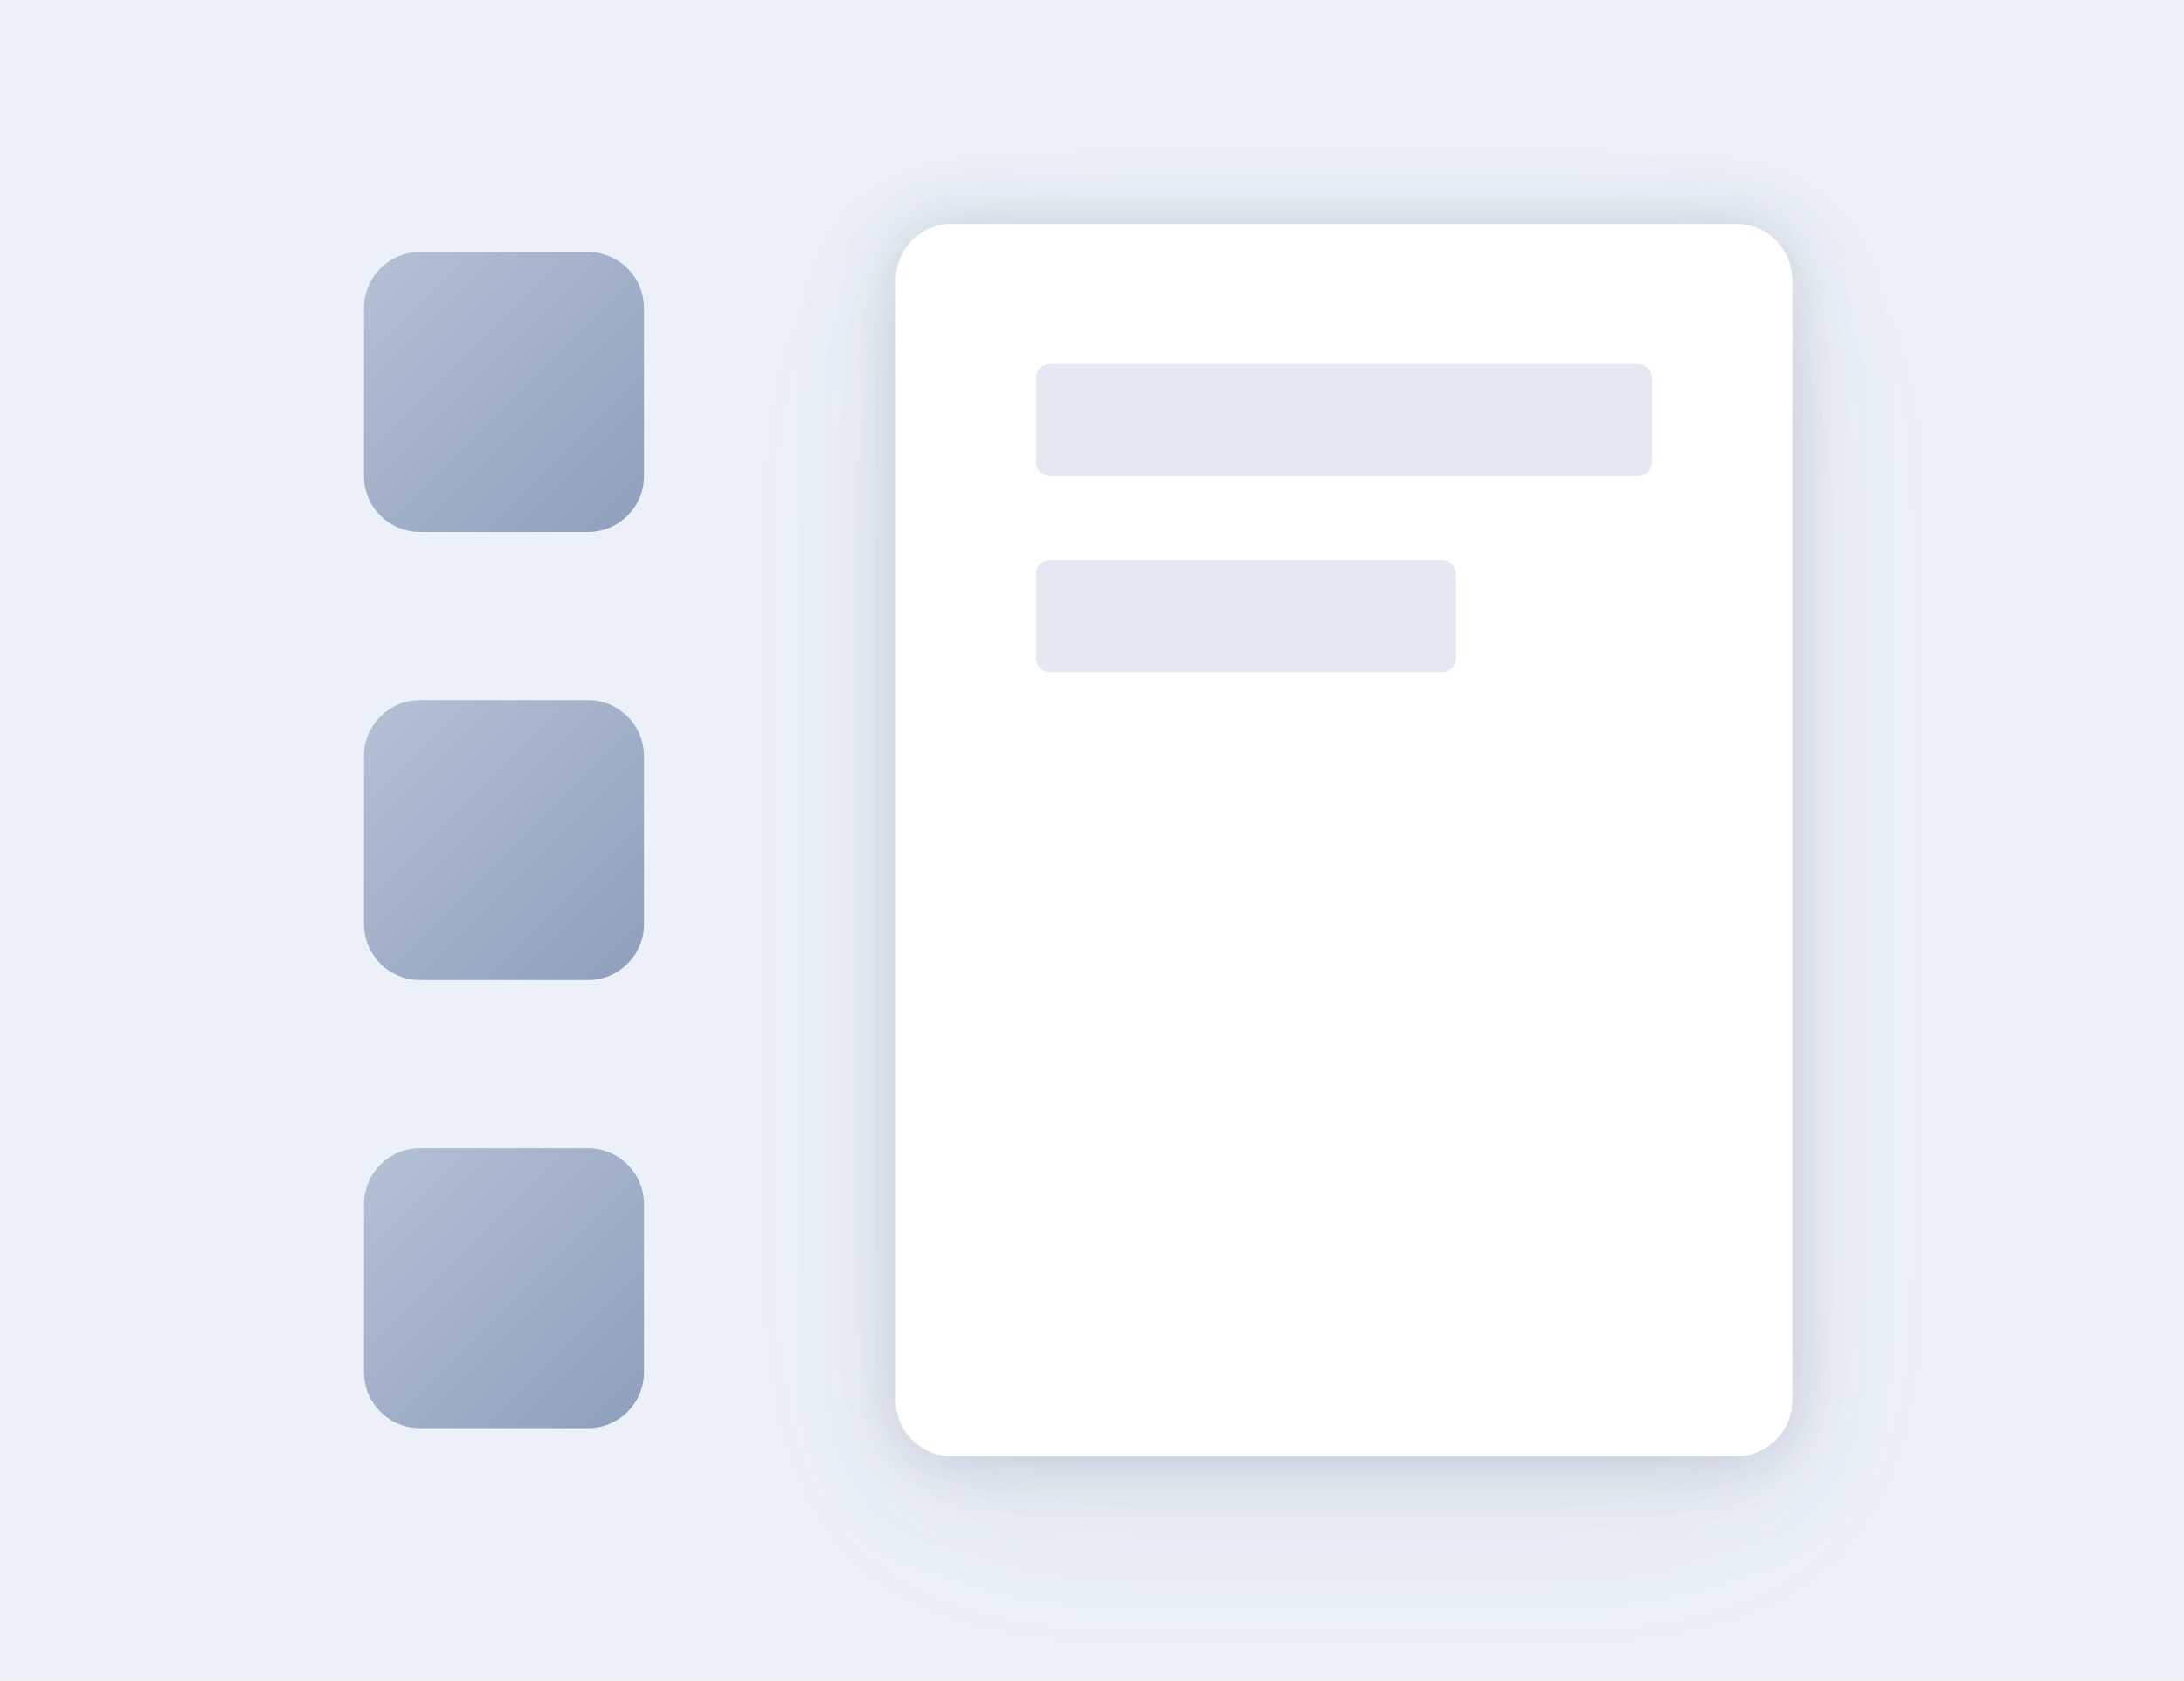
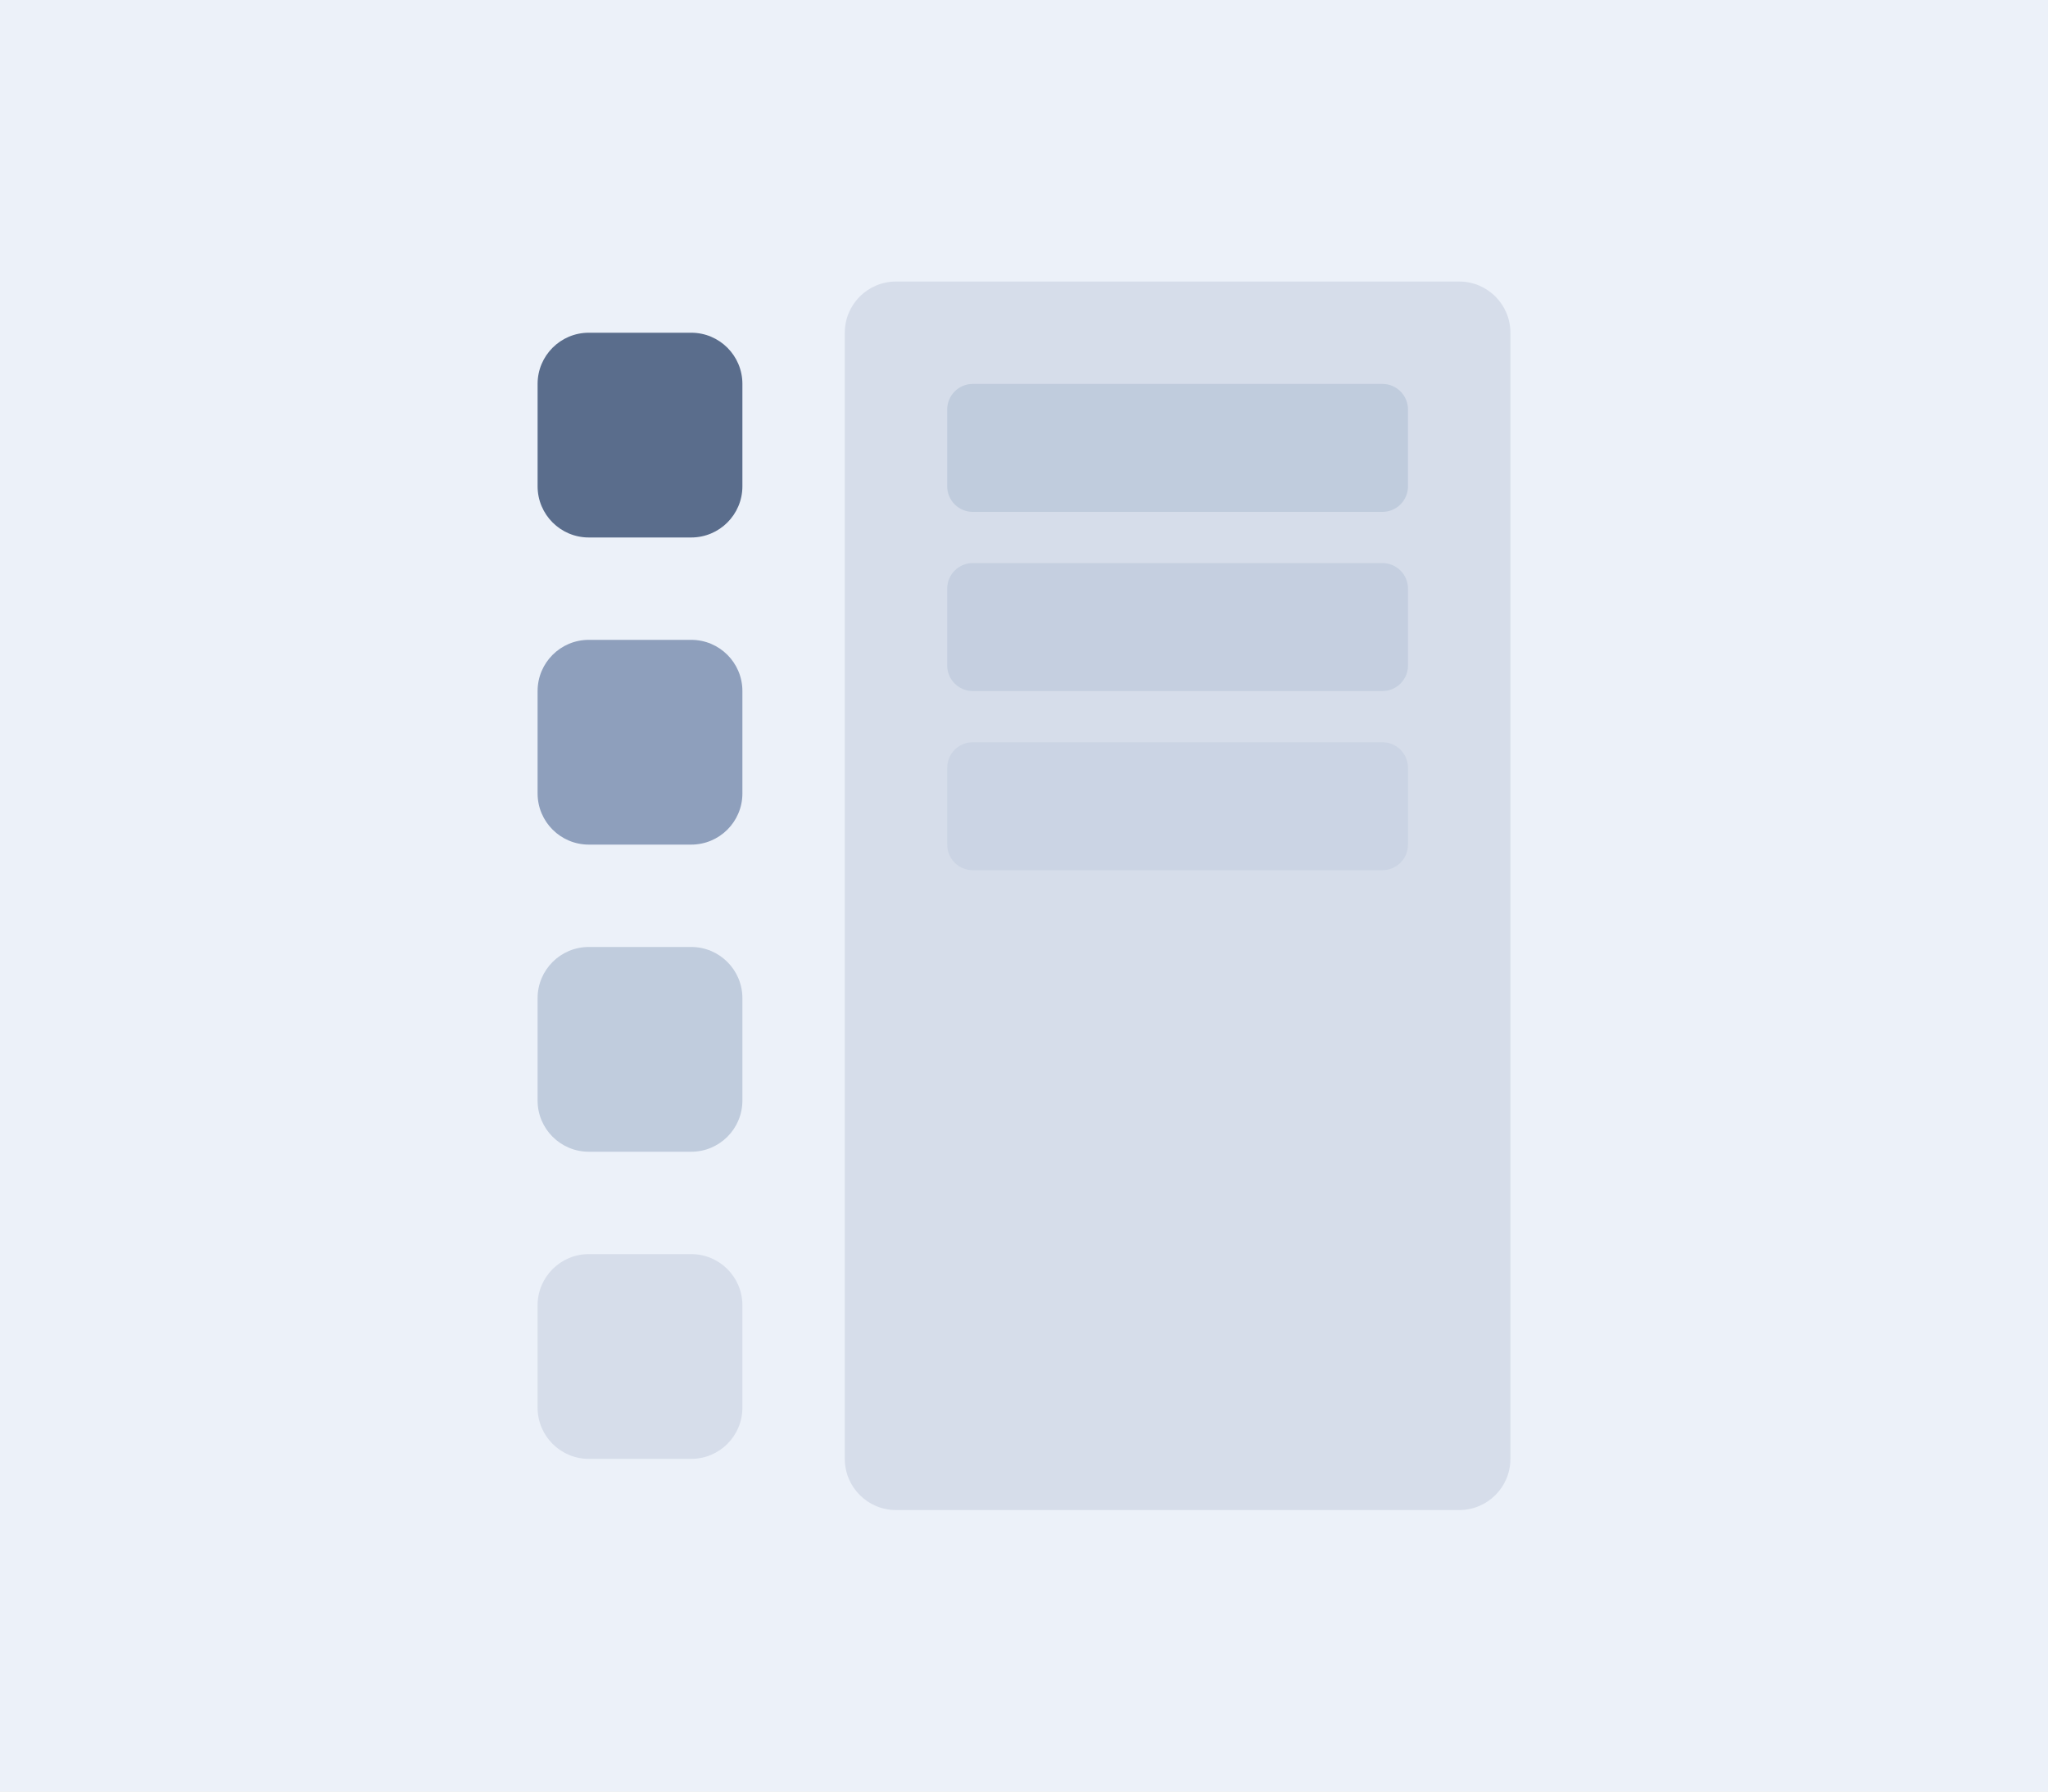
- <svg xmlns="http://www.w3.org/2000/svg" width="78" height="60" viewBox="0 0 78 60" fill="none">
-   <g clip-path="url(#clip0_10543_167)">
-     <rect width="78" height="60" fill="#ECF1F9" />
-     <g filter="url(#filter0_ddd_10543_167)">
-       <rect x="32" y="8" width="32" height="44" rx="2" fill="white" />
-     </g>
-     <path d="M37 13.5C37 13.224 37.224 13 37.5 13H58.5C58.776 13 59 13.224 59 13.5V16.5C59 16.776 58.776 17 58.5 17H37.5C37.224 17 37 16.776 37 16.5V13.5Z" fill="#E3E8F2" />
-     <path d="M37 20.5C37 20.224 37.224 20 37.5 20H51.5C51.776 20 52 20.224 52 20.5V23.5C52 23.776 51.776 24 51.5 24H37.5C37.224 24 37 23.776 37 23.5V20.5Z" fill="#E3E8F2" />
-     <rect x="13" y="9" width="10" height="10" rx="2" fill="url(#paint0_linear_10543_167)" />
-     <rect x="13" y="25" width="10" height="10" rx="2" fill="url(#paint1_linear_10543_167)" />
-     <rect x="13" y="41" width="10" height="10" rx="2" fill="url(#paint2_linear_10543_167)" />
-   </g>
-   <defs>
-     <filter id="filter0_ddd_10543_167" x="24" y="2" width="48" height="60" filterUnits="userSpaceOnUse" color-interpolation-filters="sRGB">
-       <feFlood flood-opacity="0" result="BackgroundImageFix" />
-       <feColorMatrix in="SourceAlpha" type="matrix" values="0 0 0 0 0 0 0 0 0 0 0 0 0 0 0 0 0 0 127 0" result="hardAlpha" />
-       <feOffset dy="2" />
-       <feGaussianBlur stdDeviation="4" />
-       <feComposite in2="hardAlpha" operator="out" />
-       <feColorMatrix type="matrix" values="0 0 0 0 0.169 0 0 0 0 0.224 0 0 0 0 0.31 0 0 0 0.05 0" />
-       <feBlend mode="normal" in2="BackgroundImageFix" result="effect1_dropShadow_10543_167" />
-       <feColorMatrix in="SourceAlpha" type="matrix" values="0 0 0 0 0 0 0 0 0 0 0 0 0 0 0 0 0 0 127 0" result="hardAlpha" />
-       <feOffset dy="1" />
-       <feGaussianBlur stdDeviation="2" />
-       <feComposite in2="hardAlpha" operator="out" />
-       <feColorMatrix type="matrix" values="0 0 0 0 0.169 0 0 0 0 0.224 0 0 0 0 0.31 0 0 0 0.06 0" />
-       <feBlend mode="normal" in2="effect1_dropShadow_10543_167" result="effect2_dropShadow_10543_167" />
-       <feColorMatrix in="SourceAlpha" type="matrix" values="0 0 0 0 0 0 0 0 0 0 0 0 0 0 0 0 0 0 127 0" result="hardAlpha" />
-       <feOffset />
-       <feGaussianBlur stdDeviation="1" />
-       <feComposite in2="hardAlpha" operator="out" />
-       <feColorMatrix type="matrix" values="0 0 0 0 0.169 0 0 0 0 0.224 0 0 0 0 0.31 0 0 0 0.16 0" />
-       <feBlend mode="normal" in2="effect2_dropShadow_10543_167" result="effect3_dropShadow_10543_167" />
-       <feBlend mode="normal" in="SourceGraphic" in2="effect3_dropShadow_10543_167" result="shape" />
-     </filter>
-     <linearGradient id="paint0_linear_10543_167" x1="13" y1="9" x2="23" y2="19" gradientUnits="userSpaceOnUse">
-       <stop stop-color="#B4C1D5" />
-       <stop offset="1" stop-color="#8E9FBC" />
-     </linearGradient>
-     <linearGradient id="paint1_linear_10543_167" x1="13" y1="25" x2="23" y2="35" gradientUnits="userSpaceOnUse">
-       <stop stop-color="#B4C1D5" />
-       <stop offset="1" stop-color="#8E9FBC" />
-     </linearGradient>
-     <linearGradient id="paint2_linear_10543_167" x1="13" y1="41" x2="23" y2="51" gradientUnits="userSpaceOnUse">
-       <stop stop-color="#B4C1D5" />
-       <stop offset="1" stop-color="#8E9FBC" />
-     </linearGradient>
-     <clipPath id="clip0_10543_167">
-       <rect width="78" height="60" fill="white" />
-     </clipPath>
-   </defs>
+ <svg xmlns="http://www.w3.org/2000/svg" width="80" height="70" viewBox="0 0 80 70" fill="none">
+   <rect width="80" height="70" fill="#ECF1F9" />
+   <path d="M33 13C33 11.895 33.895 11 35 11H57C58.105 11 59 11.895 59 13V57C59 58.105 58.105 59 57 59H35C33.895 59 33 58.105 33 57V13Z" fill="#D6DDEA" />
+   <path d="M37 16C37 15.448 37.448 15 38 15H54C54.552 15 55 15.448 55 16V19C55 19.552 54.552 20 54 20H38C37.448 20 37 19.552 37 19V16Z" fill="#C0CCDD" />
+   <path opacity="0.8" d="M37 23C37 22.448 37.448 22 38 22H54C54.552 22 55 22.448 55 23V26C55 26.552 54.552 27 54 27H38C37.448 27 37 26.552 37 26V23Z" fill="#C0CCDD" />
+   <path opacity="0.5" d="M37 30C37 29.448 37.448 29 38 29H54C54.552 29 55 29.448 55 30V33C55 33.552 54.552 34 54 34H38C37.448 34 37 33.552 37 33V30Z" fill="#C0CCDD" />
+   <rect x="21" y="13" width="8" height="8" rx="2" fill="#5A6D8C" />
+   <path d="M21 27C21 25.895 21.895 25 23 25H27C28.105 25 29 25.895 29 27V31C29 32.105 28.105 33 27 33H23C21.895 33 21 32.105 21 31V27Z" fill="#8E9FBC" />
+   <path d="M21 39C21 37.895 21.895 37 23 37H27C28.105 37 29 37.895 29 39V43C29 44.105 28.105 45 27 45H23C21.895 45 21 44.105 21 43V39Z" fill="#C0CCDD" />
+   <rect x="21" y="49" width="8" height="8" rx="2" fill="#D6DDEA" />
</svg>
